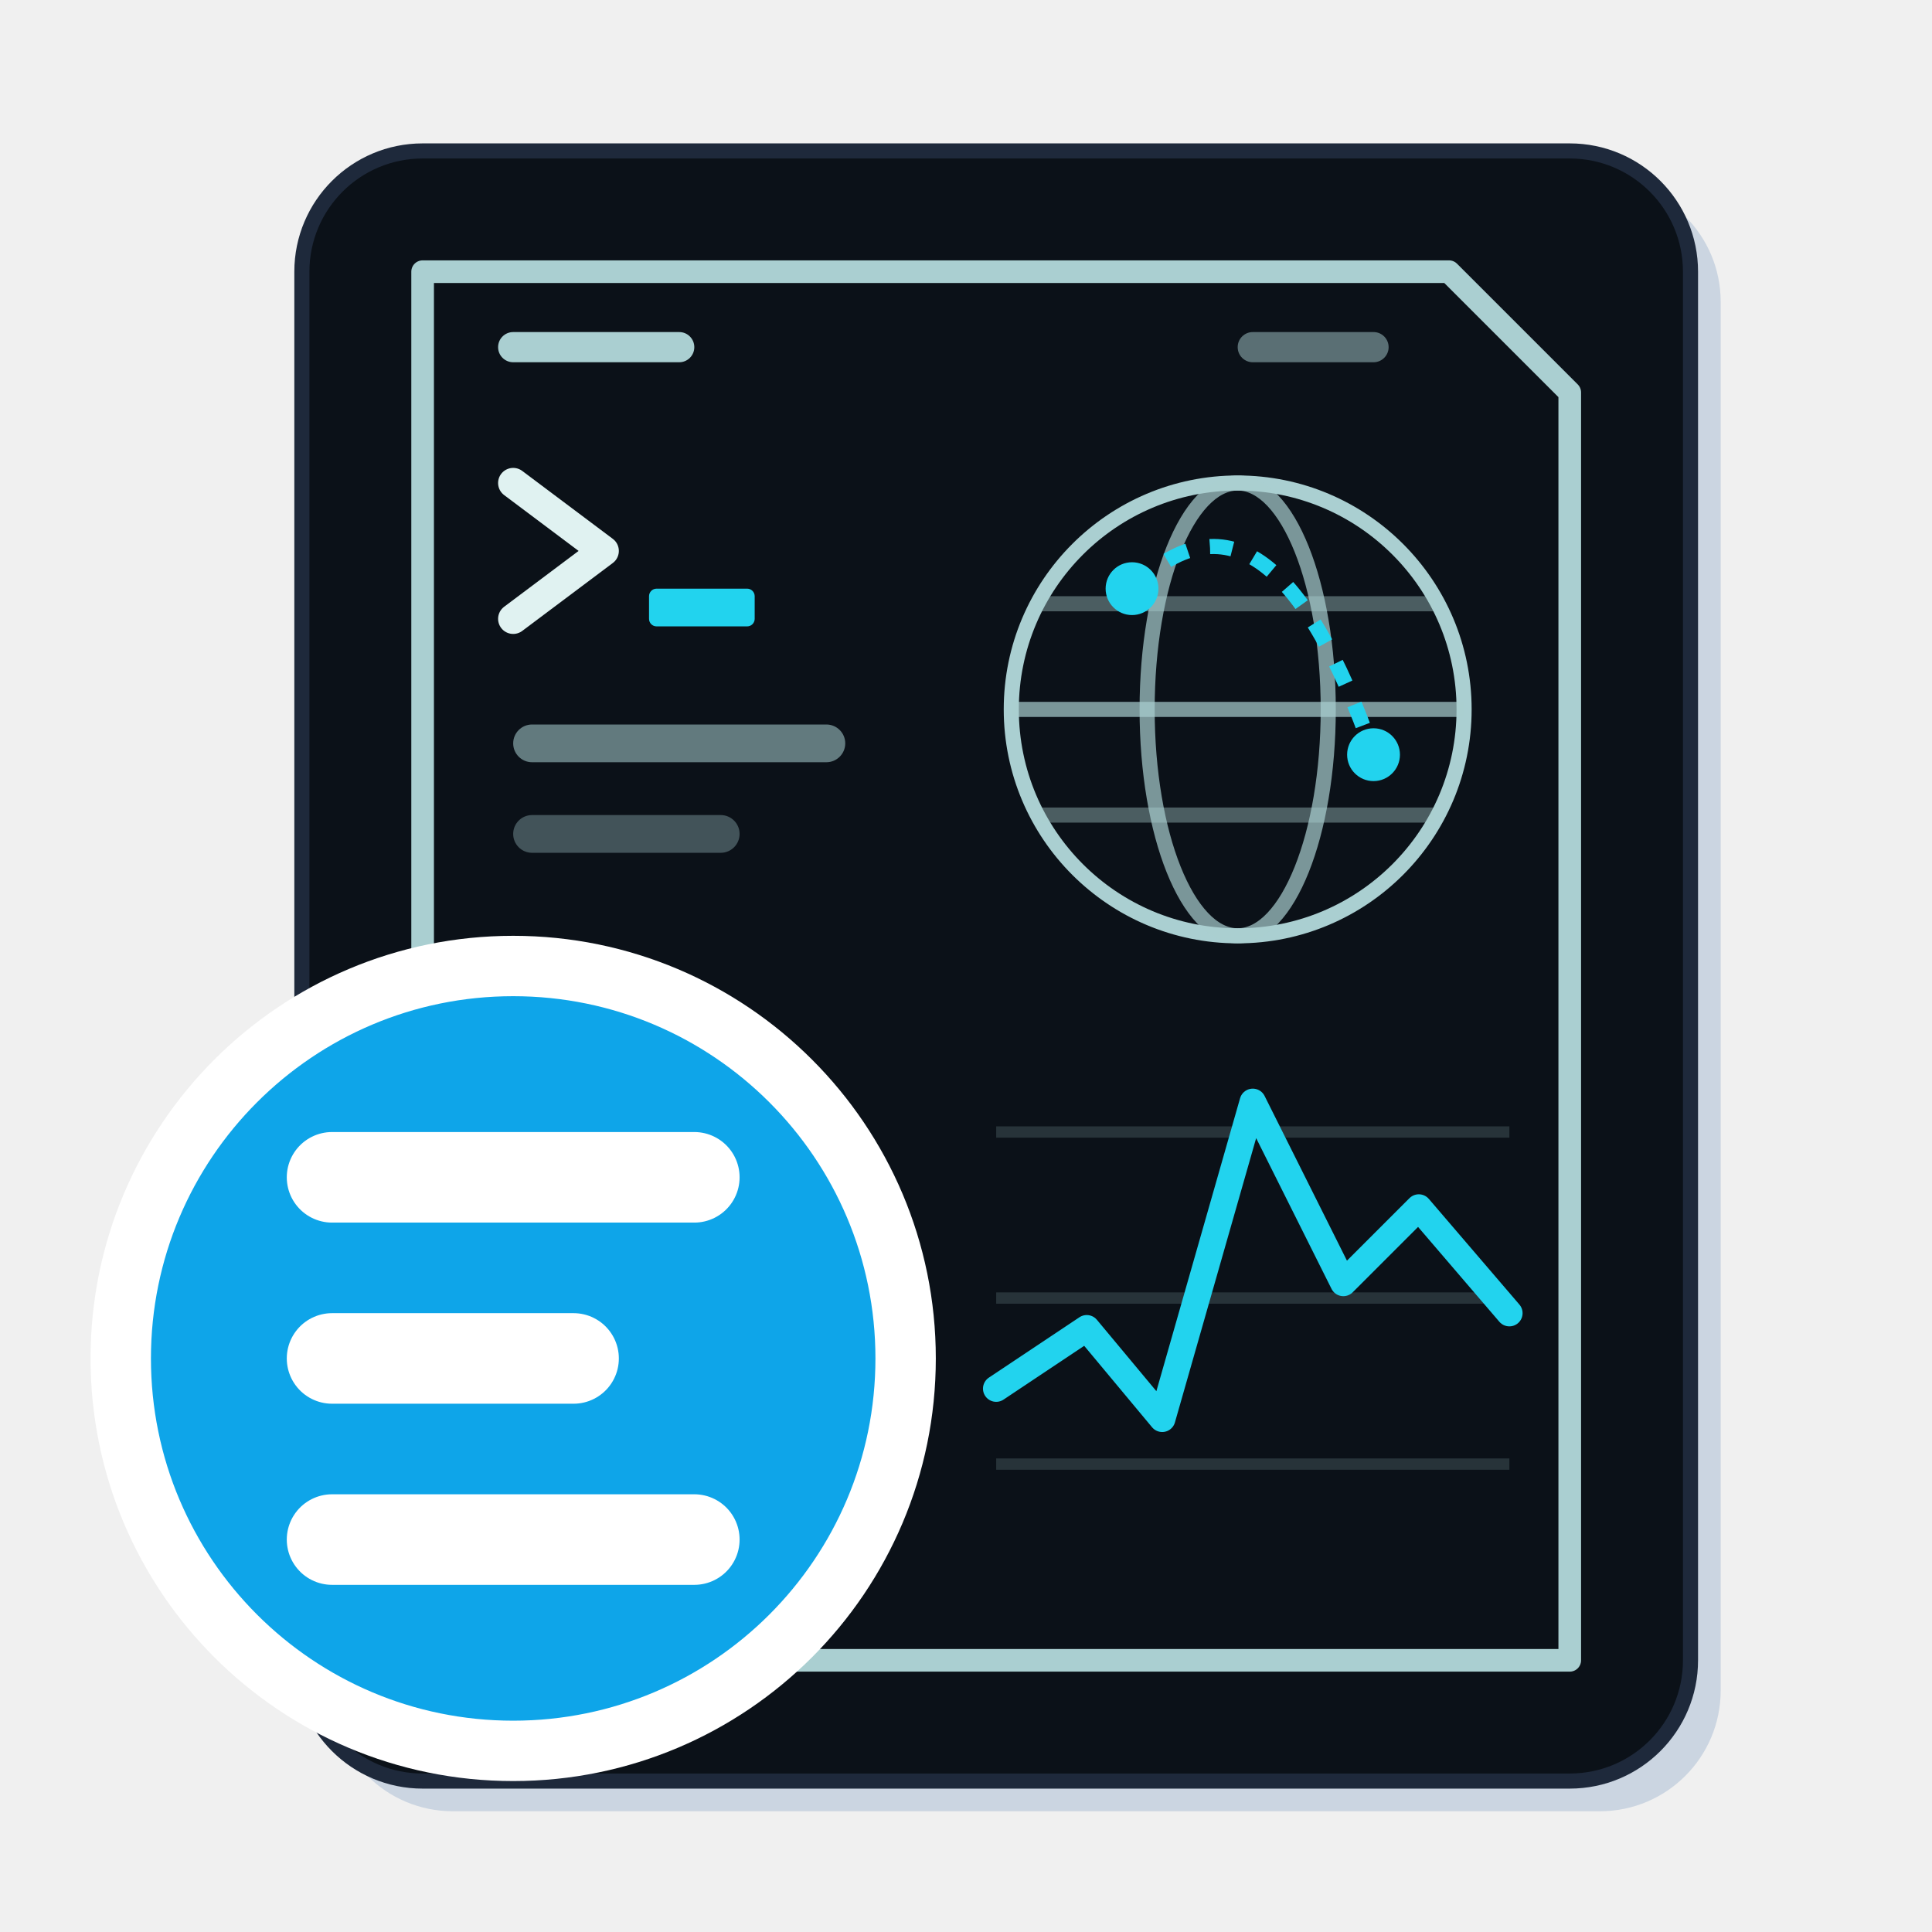
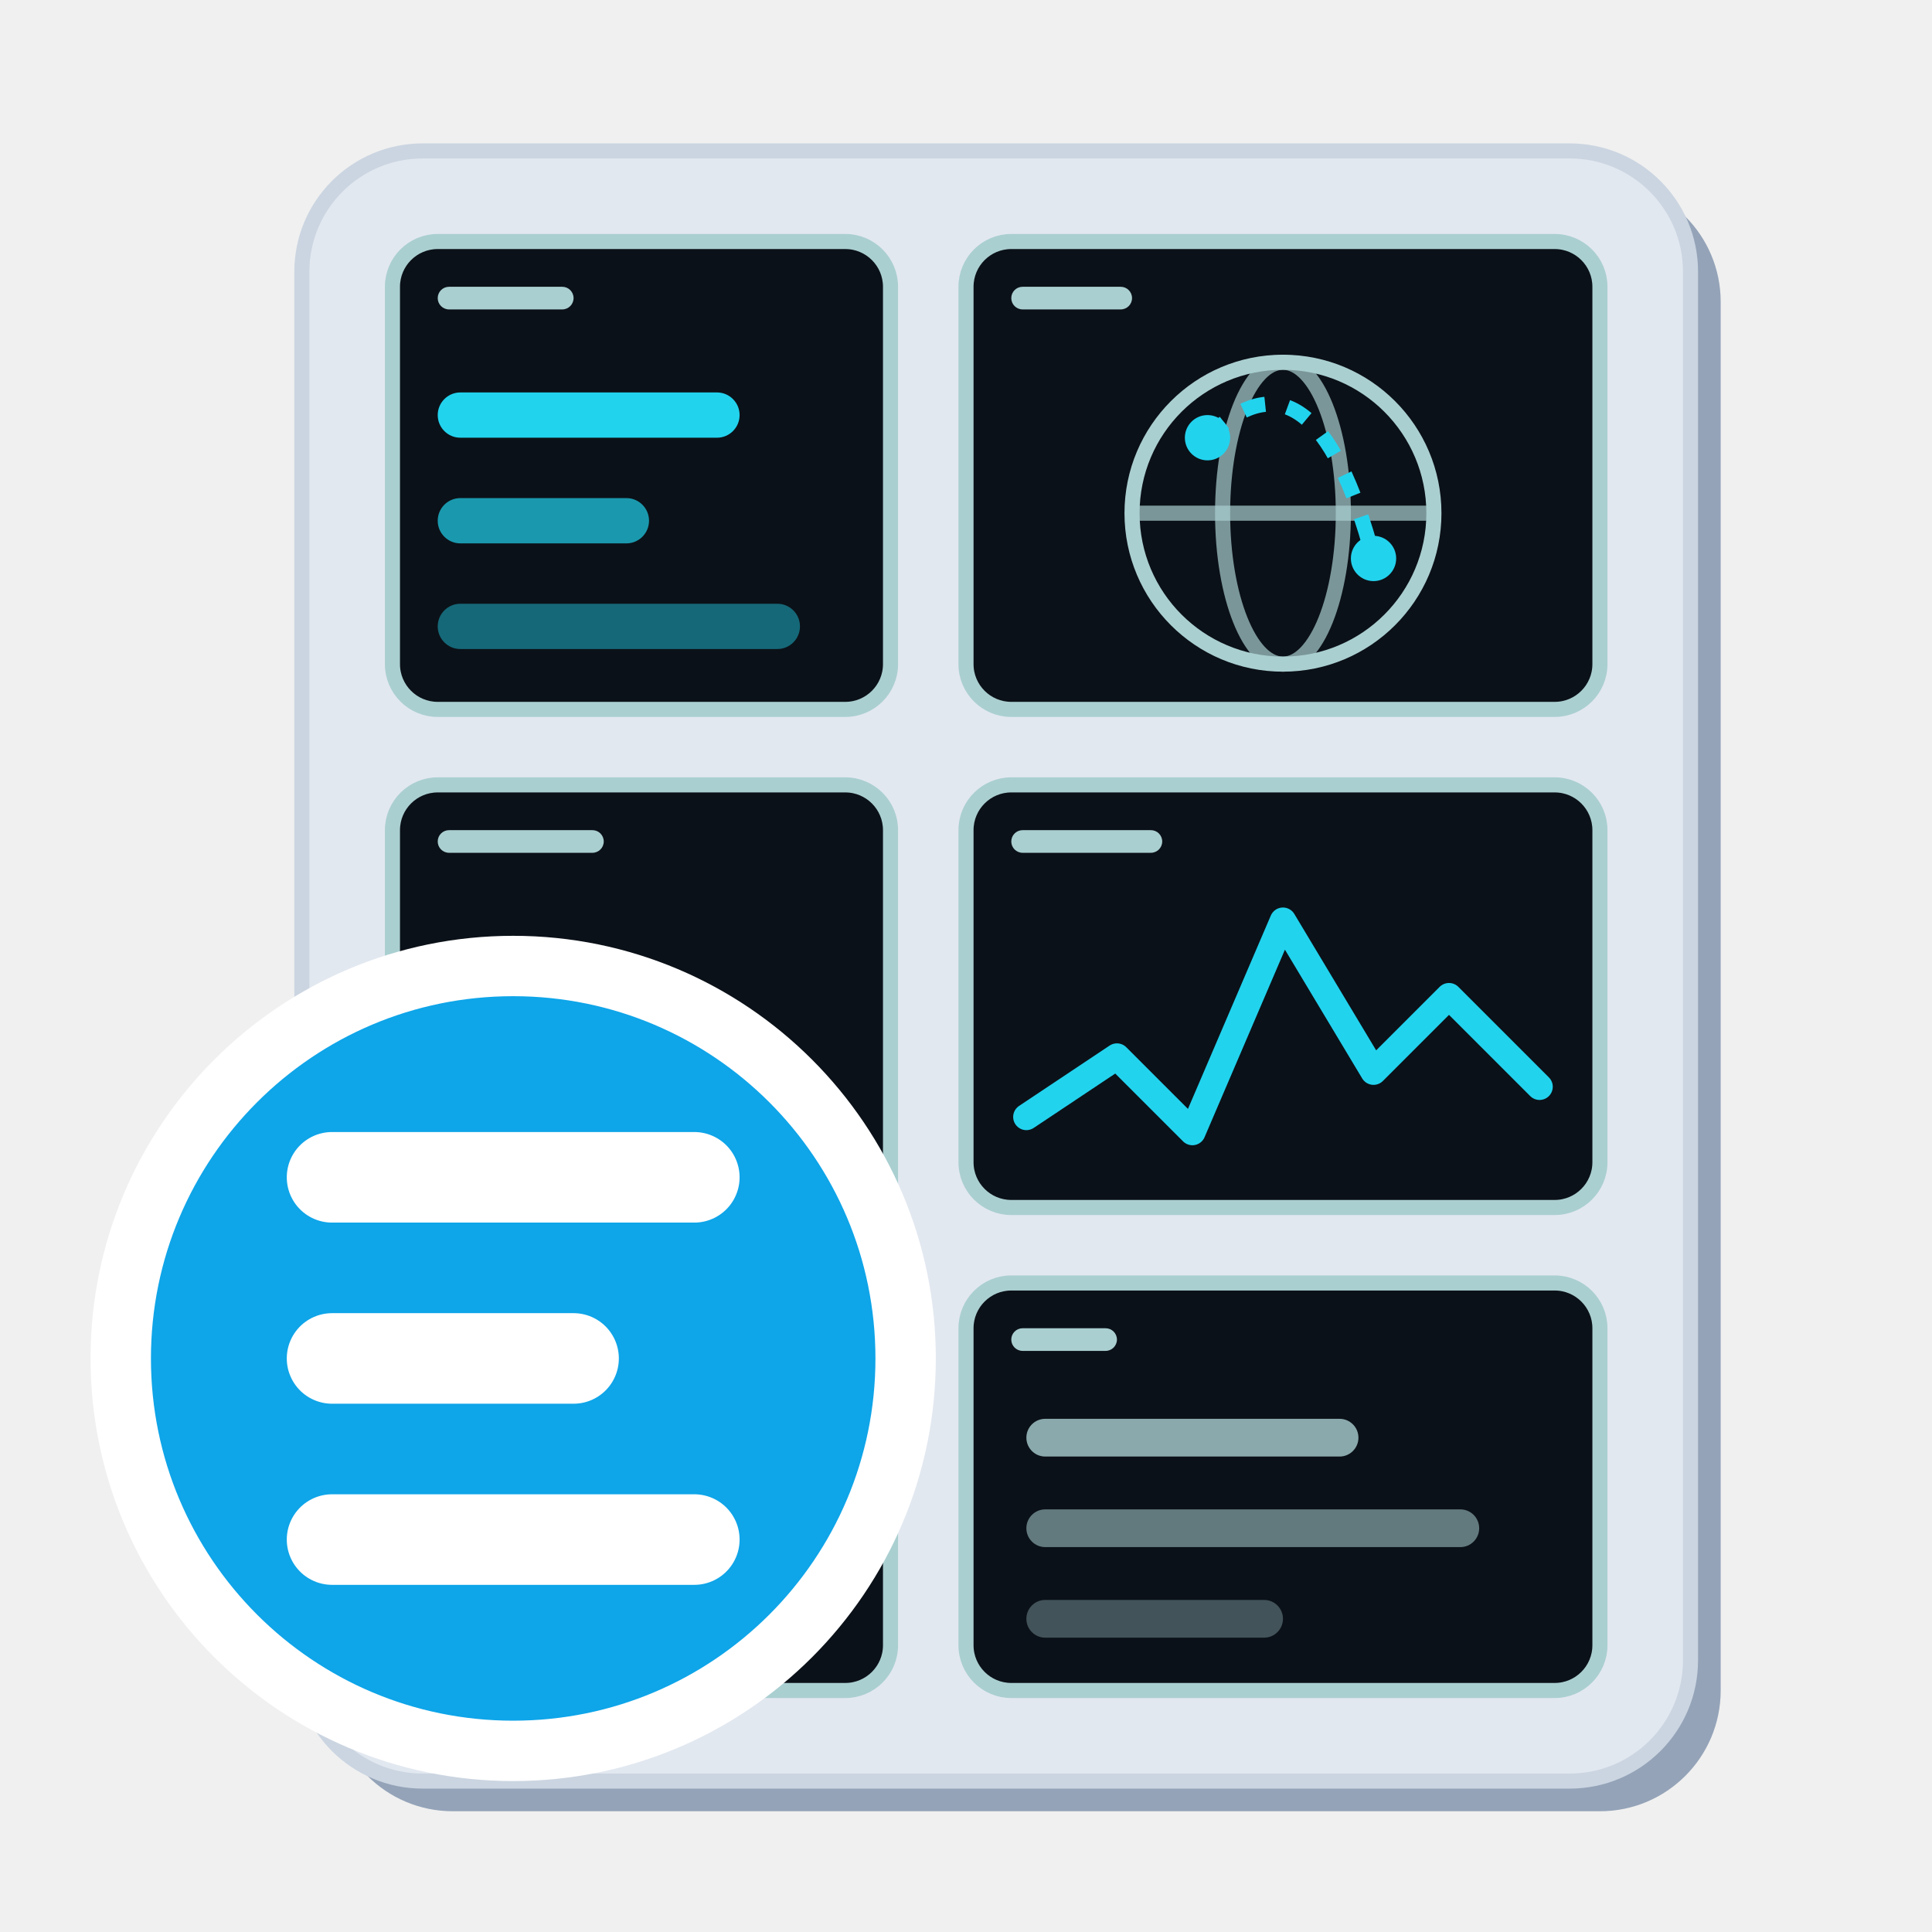
<svg xmlns="http://www.w3.org/2000/svg" width="256" height="256" viewBox="0 0 256 256" fill="none" role="img">
-   <rect x="44" y="24" width="184" height="216" rx="16" fill="#cbd5e1" />
-   <rect x="40" y="20" width="184" height="216" rx="16" fill="#0b1118" stroke="#1e293b" stroke-width="2" />
-   <path d="M56 36 H192 L208 52 V220 H72 L56 204 Z" stroke="#aacfd1" stroke-width="3" stroke-linejoin="round" />
-   <rect x="66" y="44" width="26" height="4" rx="2" fill="#aacfd1" />
-   <rect x="164" y="44" width="20" height="4" rx="2" fill="#aacfd1" fill-opacity="0.5" />
-   <path d="M68 64 L80 73 L68 82" stroke="#e0f2f1" stroke-width="4" stroke-linecap="round" stroke-linejoin="round" />
-   <rect x="86" y="78" width="14" height="5" rx="1" fill="#22d3ee" />
-   <rect x="68" y="96" width="44" height="5" rx="2.5" fill="#aacfd1" fill-opacity="0.55" />
-   <rect x="68" y="108" width="30" height="5" rx="2.5" fill="#aacfd1" fill-opacity="0.35" />
+   <rect x="44" y="24" width="184" height="216" rx="16" fill="#94a3b8" />
+   <rect x="40" y="20" width="184" height="216" rx="16" fill="#e2e8f0" stroke="#cbd5e1" stroke-width="2" />
+   <g fill="#0b1118" stroke="#aacfd1" stroke-width="2">
+     <rect x="52" y="32" width="66" height="62" rx="6" />
+     <rect x="128" y="32" width="84" height="62" rx="6" />
+     <rect x="128" y="104" width="84" height="56" rx="6" />
+     <rect x="128" y="170" width="84" height="54" rx="6" />
+     <rect x="52" y="104" width="66" height="120" rx="6" />
+   </g>
+   <g fill="#aacfd1">
+     <rect x="58" y="38" width="18" height="3" rx="1.5" />
+     <rect x="134" y="38" width="16" height="3" rx="1.5" />
+     <rect x="134" y="110" width="20" height="3" rx="1.5" />
+     <rect x="134" y="176" width="14" height="3" rx="1.5" />
+     <rect x="58" y="110" width="22" height="3" rx="1.5" />
+   </g>
+   <g fill="#22d3ee">
+     <rect x="58" y="52" width="40" height="6" rx="3" />
+     <rect x="58" y="66" width="28" height="6" rx="3" fill-opacity="0.7" />
+     <rect x="58" y="80" width="48" height="6" rx="3" fill-opacity="0.45" />
+   </g>
  <g stroke="#aacfd1" stroke-width="2">
-     <circle cx="164" cy="94" r="30" />
-     <ellipse cx="164" cy="94" rx="12" ry="30" stroke-opacity="0.7" />
-     <path d="M134 94 H194" stroke-opacity="0.7" />
-     <path d="M138 80 H190 M138 108 H190" stroke-opacity="0.4" />
+     <circle cx="170" cy="68" r="20" />
+     <ellipse cx="170" cy="68" rx="8" ry="20" stroke-opacity="0.7" />
+     <path d="M150 68 H190" stroke-opacity="0.7" />
  </g>
-   <path d="M150 78 Q168 60 182 100" stroke="#22d3ee" stroke-width="2" stroke-dasharray="3 3" />
-   <circle cx="150" cy="78" r="3.5" fill="#22d3ee" />
-   <circle cx="182" cy="100" r="3.5" fill="#22d3ee" />
-   <path d="M132 150 H200 M132 172 H200 M132 194 H200" stroke="#aacfd1" stroke-opacity="0.18" stroke-width="1.5" />
-   <path d="M132 184 L144 176 L154 188 L166 146 L178 170 L188 160 L200 174" stroke="#22d3ee" stroke-width="3.5" stroke-linecap="round" stroke-linejoin="round" />
+   <path d="M160 58 Q174 44 182 74" stroke="#22d3ee" stroke-width="2" stroke-dasharray="3 3" />
+   <circle cx="160" cy="58" r="3" fill="#22d3ee" />
+   <circle cx="182" cy="74" r="3" fill="#22d3ee" />
+   <path d="M136 148 L148 140 L158 150 L170 122 L182 142 L192 132 L204 144" stroke="#22d3ee" stroke-width="3.5" stroke-linecap="round" stroke-linejoin="round" />
+   <g fill="#aacfd1">
+     <rect x="136" y="188" width="44" height="5" rx="2.5" fill-opacity="0.8" />
+     <rect x="136" y="200" width="60" height="5" rx="2.5" fill-opacity="0.55" />
+     <rect x="136" y="212" width="34" height="5" rx="2.5" fill-opacity="0.35" />
+   </g>
  <circle cx="68" cy="180" r="52" fill="#0ea5e9" stroke="#ffffff" stroke-width="8" />
  <path d="M44 156 H92 M44 180 H76 M44 204 H92" stroke="#ffffff" stroke-width="12" stroke-linecap="round" />
</svg>
